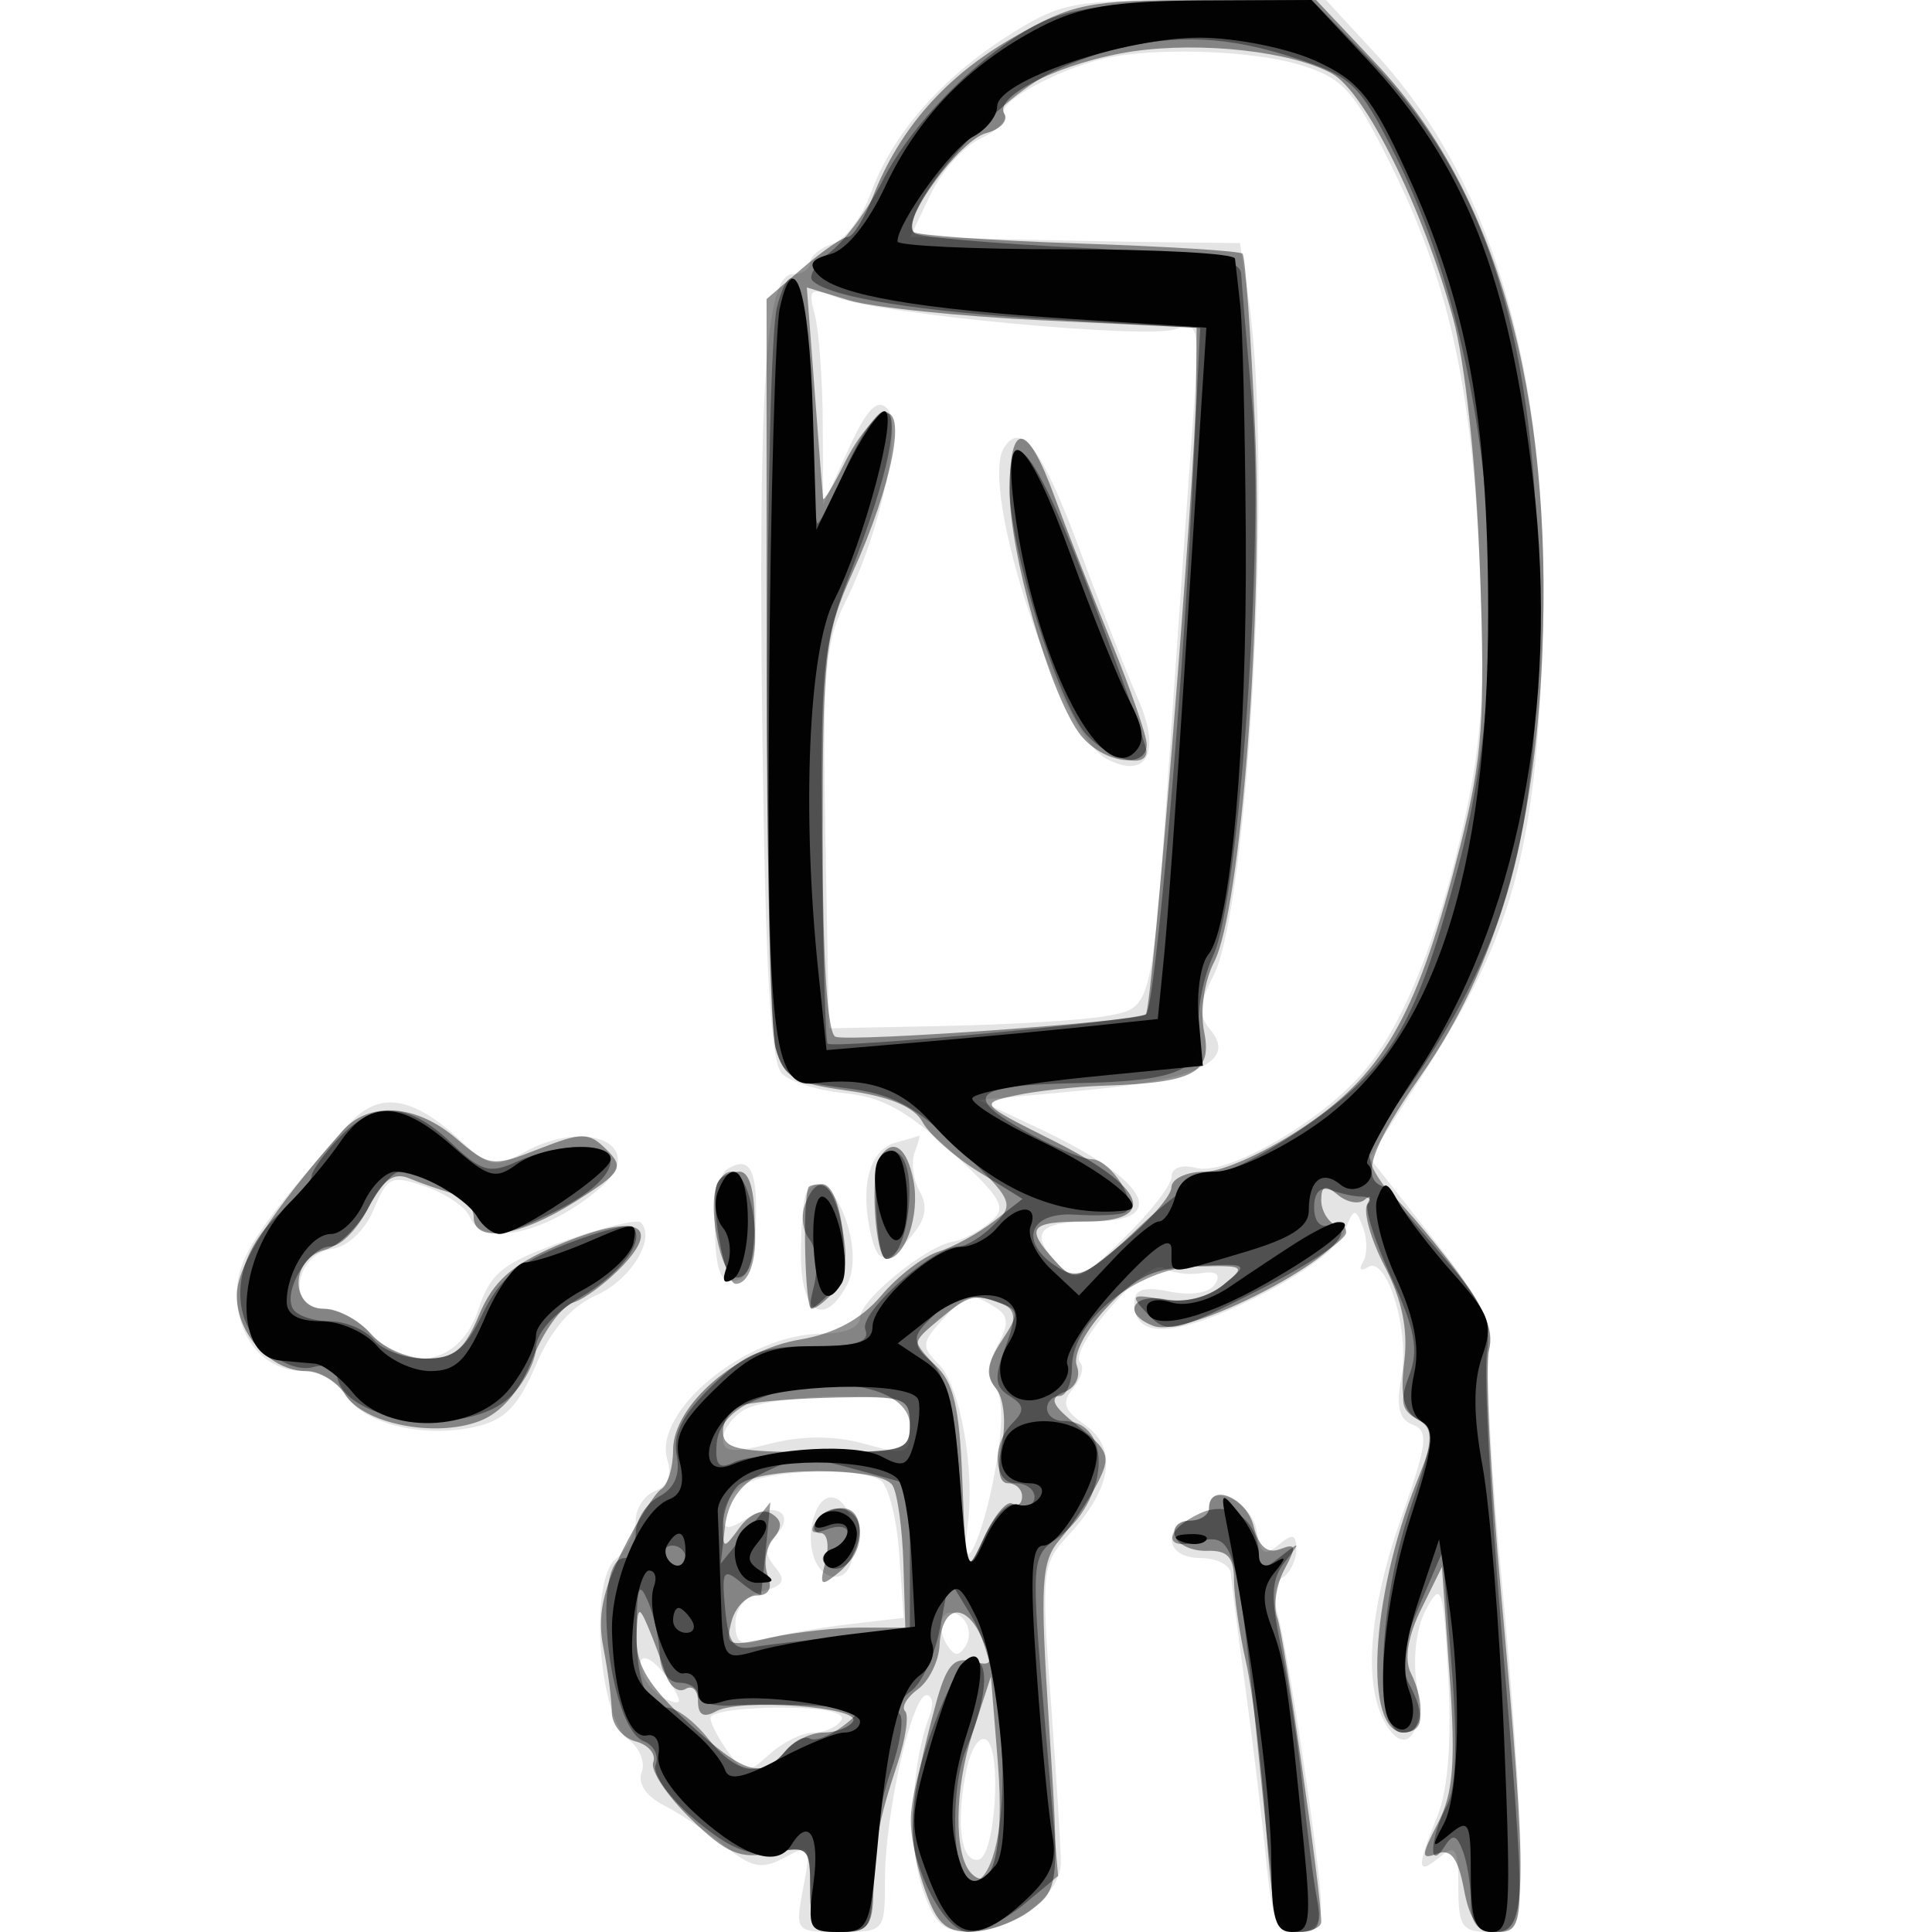
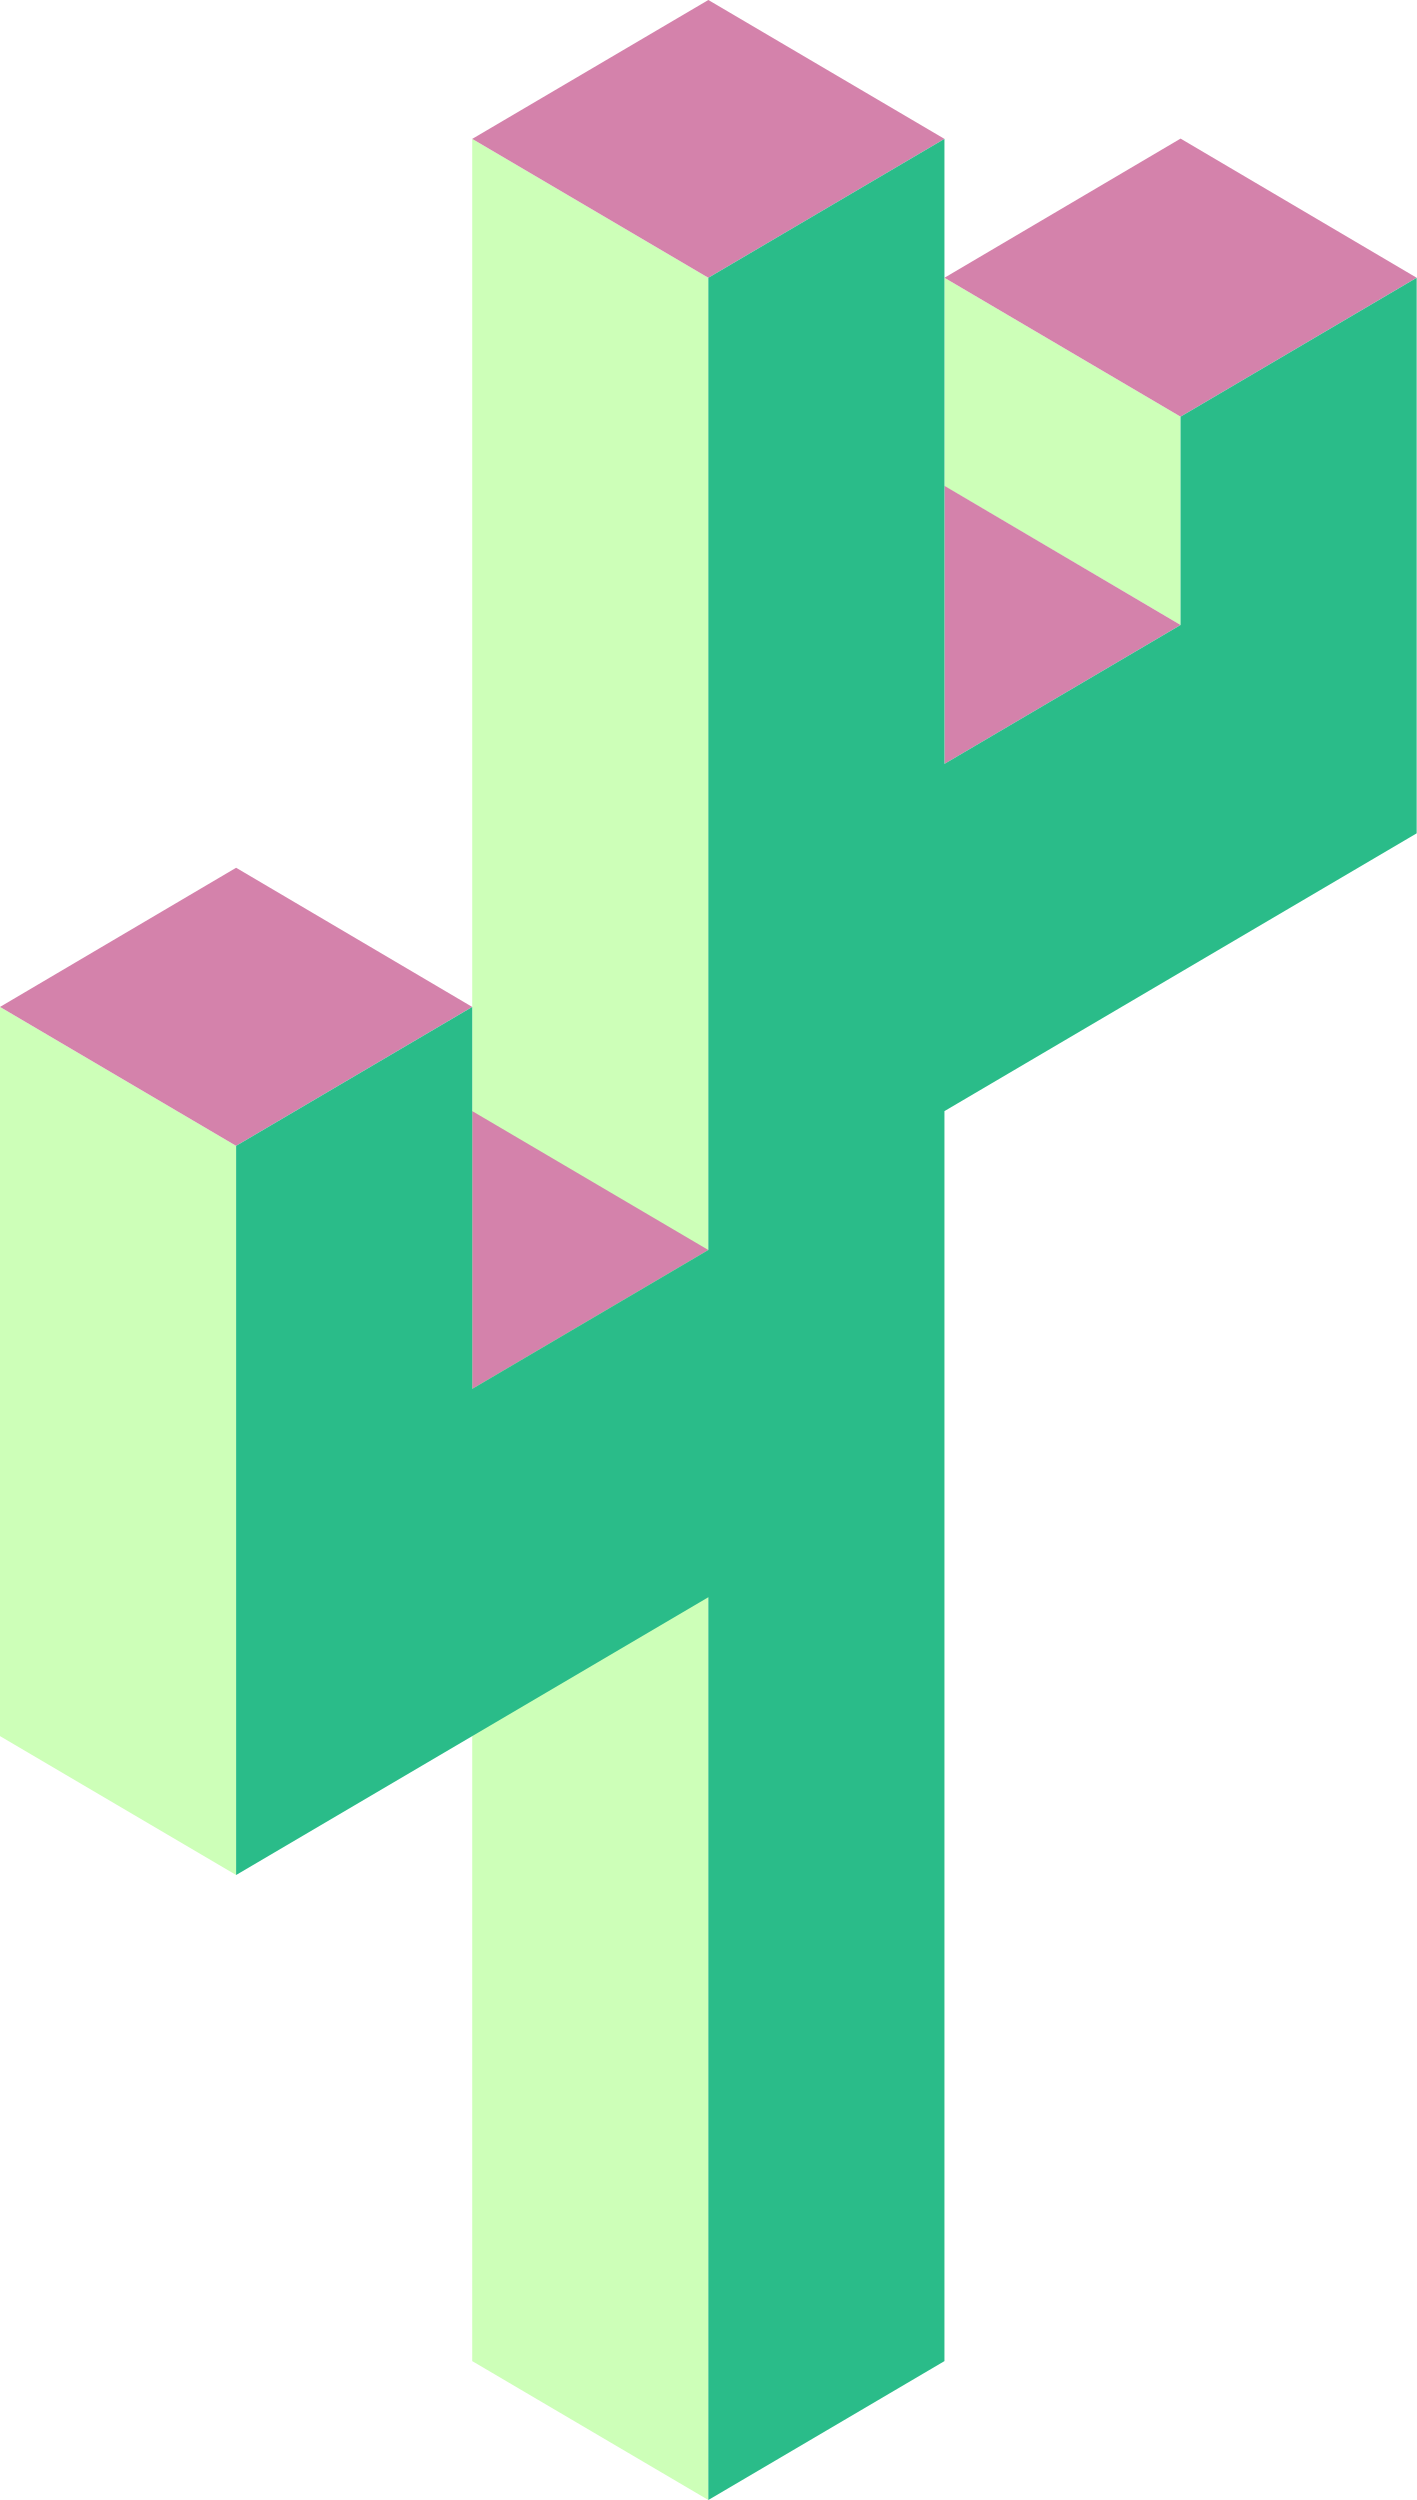
- <svg xmlns="http://www.w3.org/2000/svg" width="155" height="155" viewBox="0 0 155 155" version="1.1">
-   <path fill-opacity="0.106" d="M 80.926 2.832 C 75.528 6.256, 71.567 10.790, 69.865 15.496 C 69.170 17.418, 67.791 19.249, 66.801 19.563 C 65.810 19.878, 65 20.554, 65 21.067 C 65 21.580, 64.361 22, 63.580 22 C 61.399 22, 60.804 31.328, 61.173 59.702 C 61.409 77.887, 61.841 85.244, 62.726 86.128 C 63.400 86.801, 65.693 87.514, 67.821 87.712 C 70.723 87.983, 72.858 89.159, 76.350 92.411 C 80.503 96.278, 80.834 96.893, 79.403 98.080 C 78.520 98.813, 77.213 99.498, 76.498 99.603 C 74.368 99.916, 69 104.272, 69 105.688 C 69 106.484, 67.800 107, 65.950 107 C 59.928 107, 52.308 113.245, 53.551 117.162 C 53.921 118.326, 53.557 119.233, 52.569 119.612 C 51.706 119.943, 51 121.011, 51 121.985 C 51 122.958, 50.272 124.360, 49.381 125.099 C 47.241 126.875, 48.042 137.827, 50.441 139.581 C 51.318 140.222, 51.785 141.398, 51.479 142.195 C 51.144 143.068, 51.833 144.107, 53.211 144.808 C 54.470 145.448, 56.681 146.924, 58.125 148.088 C 60.315 149.853, 61.112 150.010, 62.933 149.036 C 65.030 147.914, 65.089 148.007, 64.446 151.434 C 63.780 154.987, 63.790 155, 67.389 155 C 70.967 155, 71 154.961, 71 150.779 C 71 145.533, 73.151 136, 74.334 136 C 74.818 136, 74.920 136.767, 74.560 137.705 C 73.114 141.474, 72.829 147.951, 73.959 151.375 C 74.940 154.350, 75.635 154.996, 77.828 154.978 C 81.216 154.950, 85.088 152.016, 85.108 149.461 C 85.117 148.382, 84.759 142.562, 84.312 136.527 C 83.528 125.937, 83.579 125.468, 85.774 123.104 C 89.210 119.405, 89.691 116.172, 87.078 114.342 C 85.338 113.124, 85.142 112.534, 86.095 111.386 C 86.749 110.597, 87.008 109.675, 86.669 109.336 C 85.621 108.288, 92.069 100.924, 93.338 101.720 C 93.977 102.122, 95.337 102.312, 96.359 102.144 C 97.580 101.943, 97.968 102.243, 97.488 103.019 C 97.051 103.727, 95.601 103.970, 93.879 103.626 C 91.726 103.195, 91 103.430, 91 104.556 C 91 107.442, 94.255 107.304, 100.658 104.146 C 104.464 102.269, 107.394 100.109, 107.867 98.832 C 108.579 96.906, 108.734 96.864, 109.335 98.430 C 109.704 99.393, 109.710 100.659, 109.349 101.245 C 108.983 101.837, 109.160 102.019, 109.748 101.656 C 111.288 100.704, 113.127 106.806, 112.426 110.542 C 111.992 112.856, 112.241 113.878, 113.339 114.300 C 114.638 114.798, 114.513 115.831, 112.446 121.690 C 109.866 128.998, 109.361 134.938, 111.050 138.094 C 112.658 141.098, 114.291 139.240, 113.659 135.124 C 113.328 132.965, 113.641 130.518, 114.433 129.070 C 115.651 126.844, 115.799 127.308, 116.192 134.570 C 116.472 139.743, 116.166 143.619, 115.311 145.718 C 113.620 149.867, 113.659 150.528, 115.500 149 C 116.786 147.932, 117 148.271, 117 151.378 C 117 154.575, 117.293 155, 119.500 155 C 121.900 155, 122 154.751, 121.997 148.750 C 121.995 145.313, 121.300 135.300, 120.454 126.500 C 119.607 117.700, 119.175 109.456, 119.494 108.180 C 119.936 106.410, 118.867 104.326, 114.978 99.378 L 109.884 92.895 114.470 85.727 C 121.289 75.069, 123.200 68.109, 123.753 51.922 C 124.482 30.612, 120.010 14.758, 110.305 4.250 L 106.380 0 95.886 -0 C 86.082 -0, 85.098 0.186, 80.926 2.832 M 88.500 4.715 C 84.702 5.631, 80.019 8.222, 80.565 9.106 C 80.866 9.593, 80.025 10.487, 78.695 11.093 C 77.366 11.699, 75.547 13.726, 74.655 15.597 L 73.032 19 80.766 19.192 C 85.020 19.298, 90.971 19.410, 93.990 19.442 L 99.480 19.500 100.166 24 C 102.116 36.796, 100.248 72.687, 97.339 78.312 C 96.145 80.619, 96.110 81.428, 97.149 82.680 C 99.209 85.162, 95.993 86.650, 86.733 87.501 L 78.500 88.257 83.276 90.497 C 92.069 94.621, 94.020 98, 87.608 98 C 83.394 98, 82.584 98.883, 84.678 101.196 C 86.302 102.991, 86.490 102.927, 90.180 99.324 C 92.281 97.273, 94 95.053, 94 94.391 C 94 93.685, 94.816 93.401, 95.975 93.704 C 98.341 94.322, 105.452 90.329, 109.087 86.339 C 112.434 82.666, 115.358 75.484, 117.534 65.585 C 118.903 59.356, 119.152 54.990, 118.700 45.085 C 118.047 30.736, 116.152 22.342, 111.444 12.932 C 108.553 7.153, 107.684 6.222, 104.213 5.182 C 100.315 4.014, 92.381 3.778, 88.500 4.715 M 65.364 25.228 C 65.699 26.478, 65.989 30.425, 66.008 34 L 66.044 40.500 68.050 36.078 C 69.499 32.884, 70.359 31.959, 71.147 32.747 C 72.487 34.087, 70.661 42.644, 67.838 48.261 C 66.188 51.544, 65.983 53.960, 66.224 67.261 L 66.500 82.500 76 82.305 C 81.225 82.198, 86.945 81.843, 88.712 81.517 C 92.530 80.812, 92.406 81.353, 93.967 58.500 C 94.568 49.700, 95.337 38.736, 95.677 34.136 C 96.275 26.027, 96.231 25.792, 94.242 26.423 C 91.797 27.199, 70.718 25.223, 67.210 23.890 C 64.978 23.041, 64.811 23.162, 65.364 25.228 M 80.544 35.928 C 78.520 39.204, 84.986 58.852, 88.752 60.867 C 91.999 62.605, 93.198 60.372, 91.312 56.099 C 90.439 54.120, 88.323 48.711, 86.612 44.080 C 83.626 36.001, 81.918 33.706, 80.544 35.928 M 27.993 90.190 C 20.619 98.475, 19 100.925, 19 103.800 C 19 107.386, 21.247 110, 24.331 110 C 25.534 110, 27.056 110.860, 27.712 111.910 C 29.158 114.225, 33.896 115.401, 38.077 114.483 C 40.483 113.955, 41.554 112.874, 42.989 109.527 C 44.214 106.667, 45.829 104.801, 47.852 103.905 C 50.620 102.680, 52.660 99.327, 51.404 98.070 C 51.119 97.786, 48.325 98.471, 45.193 99.593 C 40.306 101.344, 39.341 102.119, 38.375 105.066 C 36.974 109.347, 32.873 110.314, 29.857 107.076 C 28.793 105.934, 27.008 105, 25.891 105 C 23.001 105, 23.695 100.615, 26.652 100.193 C 27.911 100.014, 29.296 98.699, 29.989 97.026 C 31.086 94.378, 31.398 94.243, 34.167 95.208 C 35.813 95.782, 37.396 96.870, 37.687 97.626 C 38.653 100.143, 43.959 98.957, 48.183 95.278 C 52.066 91.895, 47.083 89.629, 42 92.466 C 39.730 93.733, 39.270 93.648, 37 91.543 C 33.075 87.904, 30.388 87.500, 27.993 90.190 M 71.853 91.670 C 69.885 92.192, 69.054 94.834, 69.736 98.400 C 70.326 101.486, 71.012 101.635, 73.147 99.142 C 74.274 97.825, 74.460 96.787, 73.785 95.581 C 73.261 94.645, 73.081 93.231, 73.385 92.439 C 73.689 91.648, 73.839 91.052, 73.719 91.116 C 73.598 91.180, 72.759 91.429, 71.853 91.670 M 58.318 93.816 C 57.721 94.192, 57.285 96.425, 57.350 98.778 C 57.439 102.024, 57.834 102.986, 58.984 102.766 C 60.026 102.566, 60.545 101.147, 60.645 98.231 C 60.795 93.827, 60.173 92.648, 58.318 93.816 M 64.678 95.750 C 64.436 96.162, 64.246 98.412, 64.256 100.750 C 64.274 105.344, 66.118 106.517, 67.947 103.099 C 69.609 99.993, 66.409 92.799, 64.678 95.750 M 75.540 105.956 C 73.938 107.726, 73.917 108.060, 75.325 109.468 C 77.028 111.171, 78.233 117.870, 77.637 122.320 C 76.969 127.314, 78.812 123.689, 79.834 118 C 80.480 114.405, 80.483 112.089, 79.842 111.314 C 79.194 110.530, 79.259 109.385, 80.034 107.937 C 80.962 106.203, 80.924 105.567, 79.853 104.888 C 77.925 103.666, 77.522 103.766, 75.540 105.956 M 59.750 113.080 C 58.788 113.641, 58 114.704, 58 115.443 C 58 116.506, 58.809 116.582, 61.859 115.808 C 64.404 115.162, 66.958 115.170, 69.359 115.834 C 72.821 116.789, 73 116.720, 73 114.419 C 73 112.137, 72.674 112.002, 67.250 112.030 C 64.088 112.047, 60.712 112.519, 59.750 113.080 M 59.750 119.080 C 58.788 119.641, 58 120.756, 58 121.558 C 58 122.755, 58.351 122.798, 59.955 121.796 C 62.206 120.390, 63.937 121.463, 62.207 123.193 C 61.338 124.062, 61.333 124.696, 62.188 125.727 C 63.087 126.809, 62.869 127.222, 61.164 127.667 C 59.855 128.010, 59 129.024, 59 130.233 C 59 131.845, 59.436 132.099, 61.250 131.543 C 62.487 131.163, 65.525 130.614, 68 130.324 L 72.500 129.796 72.141 124.648 C 71.943 121.817, 71.268 119.169, 70.641 118.765 C 68.970 117.689, 61.781 117.897, 59.750 119.080 M 65.416 121.358 C 64.507 123.726, 65.369 126.500, 67.014 126.500 C 67.989 126.500, 68.500 125.497, 68.500 123.583 C 68.500 120.422, 66.366 118.883, 65.416 121.358 M 97 120.927 C 97 121.517, 96.325 122, 95.500 122 C 94.675 122, 94 122.675, 94 123.500 C 94 124.405, 94.926 125, 96.333 125 C 97.617 125, 98.704 125.563, 98.750 126.250 C 98.795 126.938, 99.325 131.100, 99.926 135.500 C 100.528 139.900, 101.273 146.088, 101.582 149.250 C 102.053 154.067, 102.457 155, 104.072 155 C 105.411 155, 105.994 154.312, 105.981 152.750 C 105.955 149.820, 103.298 132.126, 102.468 129.363 C 102.115 128.187, 102.315 126.923, 102.913 126.554 C 103.511 126.184, 104 125.178, 104 124.319 C 104 123.080, 103.704 123, 102.577 123.936 C 101.424 124.893, 101.092 124.681, 100.827 122.819 C 100.506 120.560, 97 118.827, 97 120.927 M 75.679 129.711 C 75.378 130.197, 75.496 131.185, 75.941 131.905 C 76.556 132.899, 76.927 132.927, 77.488 132.020 C 77.894 131.363, 77.776 130.376, 77.226 129.826 C 76.666 129.266, 75.985 129.216, 75.679 129.711 M 51.609 134.423 C 51.909 135.205, 52.788 136.089, 53.563 136.386 C 54.723 136.831, 54.755 136.581, 53.745 134.963 C 52.331 132.699, 50.799 132.312, 51.609 134.423 M 57 137.809 C 57 138.254, 57.634 139.485, 58.410 140.546 C 59.751 142.380, 59.912 142.389, 61.738 140.737 C 62.794 139.782, 64.383 139, 65.270 139 C 66.156 139, 67.160 138.550, 67.500 138 C 67.884 137.379, 66.010 137, 62.559 137 C 59.502 137, 57 137.364, 57 137.809 M 77.458 142.372 C 76.685 146.491, 77.132 149.417, 78.499 149.197 C 79.849 148.980, 80.405 140.368, 79.121 139.575 C 78.539 139.215, 77.825 140.415, 77.458 142.372" stroke="none" fill="black" fill-rule="evenodd" />
-   <path fill-opacity="0.421" d="M 81.313 2.994 C 75.881 6.109, 72.195 10.280, 70.039 15.750 C 69.334 17.538, 68.432 19, 68.034 19 C 67.636 19, 66.004 20.123, 64.406 21.496 L 61.500 23.992 61.500 52.746 C 61.500 68.561, 61.835 82.695, 62.245 84.156 C 62.886 86.438, 63.697 86.908, 68.012 87.502 C 71.336 87.959, 73.361 88.805, 74.004 90.007 C 74.538 91.005, 76.563 92.803, 78.505 94.003 L 82.035 96.185 79.767 97.955 C 78.520 98.928, 76.507 100.036, 75.294 100.416 C 74.081 100.796, 72.016 102.381, 70.705 103.938 C 69.115 105.828, 66.944 107.003, 64.176 107.470 C 59.084 108.330, 54 112.763, 54 116.342 C 54 117.739, 53.576 119.144, 53.059 119.464 C 52.541 119.784, 51.134 122.016, 49.931 124.424 C 48.338 127.614, 47.923 129.711, 48.402 132.151 C 48.764 133.993, 49.071 136.336, 49.084 137.358 C 49.097 138.380, 49.953 139.436, 50.985 139.706 C 52.017 139.976, 52.657 140.729, 52.408 141.380 C 52.158 142.031, 53.512 144.073, 55.416 145.919 C 58.306 148.720, 59.384 149.173, 61.939 148.662 C 64.884 148.073, 65 148.182, 65 151.525 C 65 154.565, 65.313 155, 67.500 155 C 69.638 155, 70.011 154.530, 70.077 151.750 C 70.171 147.746, 70.477 146.114, 72.002 141.493 C 72.661 139.498, 72.936 137.603, 72.615 137.282 C 72.294 136.961, 72.757 136.167, 73.644 135.518 C 74.531 134.870, 75.312 133.288, 75.378 132.002 C 75.545 128.793, 77.422 128.437, 78.755 131.361 C 79.723 133.486, 79.632 133.716, 77.993 133.288 C 76.520 132.903, 75.911 133.617, 75.079 136.705 C 72.932 144.681, 72.746 147.201, 74.022 151.066 C 75.092 154.309, 75.775 154.996, 77.910 154.978 C 79.335 154.966, 81.514 154.175, 82.753 153.221 C 84.968 151.516, 84.992 151.266, 84.170 138.493 C 83.425 126.926, 83.521 125.280, 85.042 123.500 C 85.981 122.400, 87.317 120.404, 88.010 119.064 C 89.146 116.867, 89.002 116.413, 86.546 114.455 C 84.323 112.683, 84.111 112.171, 85.394 111.679 C 86.287 111.337, 86.718 110.429, 86.393 109.581 C 86.059 108.712, 87.064 106.753, 88.791 104.905 C 91.155 102.376, 92.617 101.702, 95.934 101.612 C 99.931 101.505, 100.021 101.568, 98.101 103.121 C 96.917 104.079, 95.056 104.542, 93.549 104.254 C 90.811 103.731, 90 105.402, 92.523 106.370 C 95.515 107.518, 110.140 99.557, 107.250 98.354 C 106.563 98.068, 106 97.141, 106 96.294 C 106 95.120, 106.318 95.019, 107.342 95.869 C 108.080 96.481, 109.052 96.649, 109.502 96.241 C 109.952 95.834, 110.038 95.996, 109.693 96.602 C 109.347 97.208, 109.979 99.458, 111.095 101.602 C 112.483 104.265, 112.978 106.689, 112.658 109.253 C 112.318 111.976, 112.619 113.247, 113.752 113.881 C 115.164 114.671, 115.154 115.157, 113.657 118.900 C 109.928 128.218, 109.378 139, 112.631 139 C 114.167 139, 114.422 136.727, 113.171 134.184 C 112.648 133.120, 112.958 131.252, 114.013 129.109 L 115.683 125.719 116.302 134.486 C 116.789 141.393, 116.589 143.894, 115.359 146.272 C 113.993 148.914, 113.986 149.219, 115.301 148.715 C 116.398 148.294, 116.977 149.064, 117.447 151.569 C 117.919 154.087, 118.611 155, 120.045 155 C 122.533 155, 122.583 151.500, 120.432 127.886 C 119.570 118.421, 119.129 109.622, 119.452 108.334 C 119.894 106.574, 119.015 104.689, 115.911 100.746 C 113.640 97.861, 111.381 95.350, 110.891 95.167 C 109.150 94.515, 110.052 91.946, 114.019 86.261 C 120.087 77.563, 123.126 67, 123.732 52.500 C 124.610 31.473, 120.077 15.353, 110.403 5.103 L 105.587 0 96.043 0.009 C 87.295 0.018, 86.068 0.267, 81.313 2.994 M 90.903 4.120 C 85.400 4.923, 79.685 7.682, 80.568 9.110 C 80.916 9.673, 80.261 10.380, 79.112 10.681 C 77.042 11.222, 72.310 17.643, 73.272 18.605 C 73.547 18.880, 79.514 19.297, 86.533 19.533 C 93.551 19.768, 99.470 20.136, 99.685 20.352 C 99.900 20.567, 100.349 26.766, 100.681 34.127 C 101.365 49.262, 99.559 73.013, 97.406 77.179 C 96.612 78.717, 96.271 81.107, 96.607 82.787 C 97.269 86.093, 95.822 86.863, 88.500 87.105 C 86.300 87.177, 83.151 87.525, 81.501 87.878 C 78.537 88.512, 78.571 88.553, 84.493 91.510 C 91.939 95.227, 93.042 98, 87.073 98 C 82.588 98, 82.215 98.475, 84.617 101.129 C 86.158 102.832, 86.417 102.765, 90.099 99.708 C 92.225 97.944, 93.972 95.938, 93.982 95.250 C 93.992 94.563, 95.205 94, 96.677 94 C 98.149 94, 101.819 92.313, 104.833 90.250 C 111.173 85.911, 113.791 81.163, 117.137 67.929 C 118.948 60.768, 119.169 57.661, 118.727 45.556 C 118.422 37.198, 117.547 29.068, 116.568 25.500 C 114.152 16.689, 109.521 7.353, 106.842 5.892 C 103.597 4.122, 96.383 3.320, 90.903 4.120 M 65.351 31.281 C 65.693 35.801, 66 39.725, 66.034 40 C 66.068 40.275, 66.862 38.958, 67.798 37.073 C 68.734 35.188, 70.123 33.442, 70.885 33.194 C 72.820 32.564, 71.599 38.874, 68.431 45.871 C 66.186 50.832, 66 52.447, 66 67.038 C 66 77.057, 66.379 82.960, 67.037 83.179 C 68.311 83.604, 91.335 81.949, 91.922 81.390 C 92.457 80.882, 95.899 38.230, 95.957 31.395 L 96 26.291 83.750 25.707 C 77.013 25.386, 69.977 24.659, 68.115 24.092 L 64.730 23.062 65.351 31.281 M 81 39.395 C 81 44.367, 84.140 55.364, 86.527 58.750 C 88.225 61.158, 92 61.835, 92 59.731 C 92 59.033, 90.718 55.321, 89.150 51.481 C 87.583 47.641, 85.521 42.362, 84.567 39.750 C 82.401 33.812, 81 33.672, 81 39.395 M 27.455 90.750 C 21.746 97.218, 19 101.502, 19 103.940 C 19 107.057, 21.714 110, 24.588 110 C 25.650 110, 27.046 110.844, 27.690 111.876 C 29.161 114.231, 34.896 115.370, 38.460 114.015 C 40.240 113.339, 41.700 111.627, 42.726 109.015 C 43.584 106.831, 45.051 104.801, 45.985 104.505 C 46.919 104.208, 48.722 102.860, 49.992 101.509 C 53.239 98.052, 50.744 97.323, 44.631 99.944 C 41.047 101.480, 39.558 102.813, 38.443 105.483 C 37.264 108.303, 36.425 109, 34.209 109 C 32.682 109, 30.678 108.105, 29.732 107 C 28.790 105.900, 27.115 105, 26.010 105 C 23.249 105, 23.274 101.003, 26.040 100.279 C 27.162 99.986, 28.767 98.417, 29.608 96.792 C 30.721 94.639, 31.592 94.026, 32.818 94.532 C 33.743 94.914, 35.288 95.453, 36.250 95.730 C 37.212 96.007, 38 96.856, 38 97.617 C 38 99.786, 41.653 99.244, 46.144 96.409 C 49.882 94.049, 50.107 93.678, 48.669 92.240 C 47.245 90.816, 46.710 90.811, 43.221 92.181 C 39.511 93.638, 39.242 93.605, 36.621 91.350 C 33.384 88.566, 29.602 88.318, 27.455 90.750 M 70.584 92.864 C 69.765 94.190, 70.219 101, 71.127 101 C 72.610 101, 73.819 97.503, 73.291 94.739 C 72.770 92.018, 71.606 91.211, 70.584 92.864 M 57.655 94.750 C 56.633 96.407, 57.786 102.500, 59.122 102.500 C 60.071 102.500, 60.511 101.177, 60.535 98.250 C 60.558 95.541, 60.126 94, 59.344 94 C 58.670 94, 57.910 94.338, 57.655 94.750 M 64.870 95.250 C 64.370 96.209, 64.577 105, 65.100 105 C 65.460 105, 66.311 104.330, 66.991 103.511 C 68.374 101.844, 67.541 95, 65.955 95 C 65.430 95, 64.941 95.112, 64.870 95.250 M 75.288 105.913 C 73.112 107.729, 73.107 107.787, 74.998 109.498 C 76.513 110.869, 76.982 112.855, 77.210 118.869 C 77.497 126.430, 77.513 126.471, 78.962 123.322 C 79.766 121.574, 80.779 120.363, 81.212 120.631 C 81.645 120.899, 82 120.641, 82 120.059 C 82 119.477, 81.494 119, 80.875 119 C 80.147 119, 79.972 117.891, 80.379 115.857 C 80.739 114.054, 80.529 112.137, 79.885 111.362 C 79.042 110.345, 79.155 109.412, 80.344 107.598 C 81.764 105.430, 81.768 105.125, 80.381 104.593 C 78.173 103.745, 77.755 103.854, 75.288 105.913 M 59.750 112.689 C 58.788 112.941, 58 113.901, 57.999 114.823 C 57.998 116.243, 59.147 116.500, 65.497 116.500 C 72.606 116.500, 72.995 116.383, 72.998 114.250 C 73 112.164, 72.581 112.008, 67.250 112.116 C 64.088 112.180, 60.712 112.438, 59.750 112.689 M 59.200 119.200 C 58.540 119.860, 58 121.296, 58 122.391 C 58 124.307, 58.051 124.312, 59.348 122.538 C 60.125 121.476, 61.206 121.009, 61.897 121.436 C 62.756 121.967, 62.794 122.543, 62.031 123.462 C 61.445 124.169, 61.246 125.479, 61.590 126.373 C 61.994 127.427, 61.689 128, 60.724 128 C 59.904 128, 58.986 128.944, 58.684 130.099 C 58.175 132.048, 58.398 132.139, 61.818 131.384 C 63.843 130.937, 67.105 130.574, 69.066 130.578 L 72.631 130.585 72.478 125.460 C 72.394 122.642, 72.001 119.810, 71.604 119.168 C 70.653 117.630, 60.745 117.655, 59.200 119.200 M 97 121 C 97 121.550, 96.287 122, 95.417 122 C 94.546 122, 94.029 122.563, 94.268 123.250 C 94.507 123.938, 95.669 124.464, 96.851 124.421 C 98.472 124.361, 99 124.928, 99 126.728 C 99 128.040, 99.430 131.001, 99.956 133.307 C 100.481 135.613, 101.197 141.438, 101.545 146.250 C 102.105 153.975, 102.403 155, 104.090 155 C 105.140 155, 106 154.634, 106 154.186 C 106 151.854, 103.017 131.209, 102.477 129.800 C 102.130 128.896, 102.383 127.153, 103.039 125.927 C 104.049 124.041, 103.997 123.787, 102.708 124.282 C 101.671 124.680, 100.988 124.089, 100.573 122.433 C 99.990 120.111, 97 118.911, 97 121 M 65.500 122 C 65.160 122.550, 65.316 123, 65.847 123 C 66.378 123, 66.552 124.013, 66.233 125.250 C 65.716 127.254, 65.836 127.350, 67.327 126.128 C 69.377 124.446, 69.534 121, 67.559 121 C 66.766 121, 65.840 121.450, 65.500 122 M 51.068 131.404 C 51.017 133.576, 52.050 135.276, 55.166 138.154 C 59.717 142.355, 61.113 142.773, 63 140.500 C 63.685 139.675, 65.063 139, 66.063 139 C 67.064 139, 68.133 138.593, 68.440 138.096 C 69.153 136.944, 59.331 136.234, 57.428 137.300 C 56.451 137.847, 56 137.591, 56 136.491 C 56 135.606, 55.547 135.162, 54.993 135.504 C 54.439 135.847, 53.726 135.311, 53.409 134.313 C 53.092 133.316, 52.451 131.600, 51.984 130.500 C 51.249 128.767, 51.126 128.887, 51.068 131.404 M 78.037 139 C 76.565 143.528, 76.512 148.822, 77.924 150.292 C 79.634 152.073, 80.594 148.125, 80.062 141.500 L 79.500 134.500 78.037 139" stroke="none" fill="black" fill-rule="evenodd" />
-   <path fill-opacity="0.394" d="M 84 1.590 C 79.389 3.582, 73.327 9.516, 70.812 14.500 C 69.702 16.700, 67.834 19.257, 66.662 20.182 C 65.489 21.106, 64.825 22.158, 65.186 22.519 C 66.525 23.858, 73.823 25.022, 84.894 25.662 L 96.288 26.321 95.596 40.411 C 94.811 56.394, 92.654 80.689, 91.961 81.354 C 91.403 81.890, 66.838 84.172, 66.396 83.729 C 66.224 83.557, 66.024 76.374, 65.950 67.765 C 65.827 53.322, 66.008 51.627, 68.284 45.807 C 71.279 38.150, 72.338 33, 70.919 33 C 70.352 33, 68.992 35.025, 67.897 37.500 C 66.802 39.975, 65.762 42, 65.585 42 C 65.408 42, 65.180 37.837, 65.078 32.750 C 64.885 23.123, 63.685 19.552, 62.341 24.605 C 61.355 28.312, 61.260 80.648, 62.234 84.109 C 62.859 86.332, 63.672 86.801, 67.734 87.285 C 71.596 87.745, 73.354 88.672, 77.003 92.176 C 81.294 96.296, 81.424 96.582, 79.753 98.250 C 78.789 99.213, 77.520 100, 76.933 100 C 74.894 100, 68.904 105.307, 69.421 106.655 C 69.809 107.666, 68.751 108, 65.158 108 C 61.132 108, 59.865 108.503, 57.111 111.196 C 54.759 113.496, 53.967 115.048, 54.289 116.731 C 54.591 118.310, 54.128 119.396, 52.868 120.071 C 51.841 120.620, 51 121.955, 51 123.035 C 51 124.116, 50.602 125, 50.117 125 C 47.372 125, 48.795 138.600, 51.655 139.698 C 52.458 140.006, 52.884 140.859, 52.603 141.593 C 52.318 142.335, 53.736 144.301, 55.795 146.018 C 58.604 148.360, 60.165 148.979, 62.250 148.578 C 64.824 148.084, 65 148.273, 65 151.525 C 65 154.565, 65.313 155, 67.500 155 C 69.786 155, 70 154.625, 70 150.626 C 70 148.220, 70.641 144.436, 71.424 142.216 C 72.207 139.997, 72.545 137.878, 72.175 137.509 C 71.806 137.139, 72.220 136.311, 73.095 135.668 C 73.971 135.026, 75.016 132.747, 75.416 130.605 L 76.145 126.710 77.913 129.617 C 81.255 135.113, 81.268 151, 77.931 151 C 76.414 151, 76.145 143.588, 77.542 140.246 C 79.338 135.948, 79.435 132.692, 77.750 133.239 C 76.371 133.687, 73.207 142.185, 73.080 145.782 C 72.949 149.516, 75.698 155.001, 77.699 154.995 C 78.690 154.992, 80.712 153.980, 82.194 152.745 L 84.889 150.500 83.790 137.703 C 82.724 125.294, 82.753 124.862, 84.742 123.468 C 88.983 120.498, 89.366 114, 85.300 114 C 84.585 114, 84 113.550, 84 113 C 84 112.450, 84.450 112, 85 112 C 85.550 112, 86 110.959, 86 109.687 C 86 105.951, 91.144 101.799, 96.067 101.560 C 100.171 101.361, 100.225 101.399, 98.188 103.048 C 96.874 104.113, 95.059 104.559, 93.299 104.250 C 90.693 103.793, 90.611 103.876, 92.116 105.460 C 93.631 107.054, 94.175 106.937, 100.866 103.568 C 104.790 101.592, 108 99.482, 108 98.880 C 108 98.279, 107.421 98.008, 106.714 98.279 C 105.943 98.575, 105.429 98.008, 105.429 96.862 C 105.429 95.656, 105.933 95.144, 106.796 95.475 C 107.548 95.764, 108.652 96, 109.248 96 C 109.845 96, 110.074 96.259, 109.757 96.576 C 109.440 96.893, 110.274 99.541, 111.610 102.459 C 113.535 106.663, 113.835 108.304, 113.056 110.353 C 112.279 112.395, 112.409 113.130, 113.673 113.837 C 115.120 114.647, 115.068 115.341, 113.137 121.061 C 110.560 128.693, 110.194 139, 112.500 139 C 114.240 139, 114.413 137.640, 113.007 135.014 C 112.286 133.667, 112.522 131.973, 113.868 128.829 L 115.722 124.500 116.458 133.634 C 116.948 139.715, 116.827 143.454, 116.097 144.819 C 114.747 147.342, 114.555 150.251, 115.876 148.166 C 116.551 147.102, 116.851 147.169, 117.361 148.498 C 117.712 149.414, 118 151.252, 118 152.582 C 118 154.333, 118.551 155, 120 155 C 122.477 155, 122.479 154.902, 120.422 130.355 C 119.554 119.995, 119.047 110.165, 119.295 108.510 C 119.647 106.160, 119.004 104.623, 116.361 101.500 C 108.240 91.905, 108.682 93.431, 112.466 88.049 C 121.102 75.762, 123.414 67.403, 123.405 48.500 C 123.395 27.479, 119.431 14.637, 109.925 4.826 L 105.249 0 96.375 0.039 C 90.746 0.064, 86.220 0.631, 84 1.590 M 89.500 3.929 C 87.850 4.327, 85.402 5.243, 84.059 5.964 C 79.108 8.623, 71.900 17.233, 73.383 18.716 C 73.683 19.016, 79.682 19.540, 86.714 19.881 C 97.085 20.383, 99.515 20.783, 99.579 22 C 99.623 22.825, 100.016 27.469, 100.453 32.321 C 101.445 43.322, 99.421 72.180, 97.346 76.629 C 96.543 78.351, 96.025 81.021, 96.193 82.563 C 96.554 85.862, 94.553 86.742, 86.332 86.900 C 78.118 87.059, 77.180 87.874, 82.036 90.632 C 84.328 91.935, 86.817 93, 87.567 93 C 89.107 93, 91.412 96.666, 90.253 97.272 C 89.839 97.488, 88.037 97.568, 86.250 97.450 C 82.499 97.201, 81.695 99.704, 84.886 101.697 C 86.512 102.712, 87.412 102.262, 91.404 98.437 C 93.951 95.997, 96.854 94, 97.855 94 C 98.856 94, 102.261 92.148, 105.423 89.884 C 111.743 85.358, 113.711 81.894, 117.003 69.500 C 121.826 51.340, 119.743 28.039, 111.895 12.374 C 109.059 6.712, 108.445 6.125, 103.798 4.624 C 98.518 2.919, 94.496 2.723, 89.500 3.929 M 80.997 39.167 C 80.992 43.943, 84.923 56.540, 87.171 58.953 C 89.029 60.947, 92.020 61.754, 91.980 60.250 C 91.969 59.837, 90.010 54.347, 87.628 48.049 C 83.130 36.162, 81.002 33.312, 80.997 39.167 M 27.174 91.314 C 25.978 92.587, 25 93.959, 25 94.362 C 25 94.766, 23.875 96.087, 22.499 97.298 C 18.880 100.485, 18.212 105.212, 20.988 107.988 C 22.310 109.310, 23.945 109.986, 25.092 109.686 C 26.142 109.412, 27 109.563, 27 110.022 C 27 114.082, 37.443 115.557, 41 112 C 42.100 110.900, 43 109.144, 43 108.099 C 43 106.984, 44.457 105.338, 46.524 104.118 C 49.864 102.148, 51.832 99.498, 50.755 98.422 C 50.485 98.151, 48.067 98.784, 45.382 99.827 C 41.620 101.290, 40.097 102.560, 38.742 105.362 C 37.326 108.292, 36.426 109, 34.115 109 C 32.536 109, 30.685 108.325, 30 107.500 C 29.315 106.675, 27.712 106, 26.437 106 C 25.161 106, 23.846 105.559, 23.513 105.021 C 22.645 103.617, 24.805 100, 26.510 100 C 27.301 100, 28.647 98.650, 29.500 97 C 30.353 95.350, 31.519 94, 32.091 94 C 33.730 94, 37.387 96.173, 38.663 97.905 C 39.709 99.324, 40.288 99.259, 44.413 97.254 C 49.419 94.822, 50.565 92, 46.547 92 C 45.198 92, 42.939 92.526, 41.528 93.169 C 39.267 94.199, 38.632 94.021, 36.176 91.669 C 32.753 88.389, 30.023 88.282, 27.174 91.314 M 70.661 92.739 C 69.933 93.918, 70.301 101, 71.091 101 C 72.880 101, 73.739 93.575, 72.069 92.543 C 71.557 92.226, 70.924 92.315, 70.661 92.739 M 57.597 94.844 C 56.870 96.019, 58.092 103, 59.024 103 C 60.334 103, 60.971 100.105, 60.348 96.989 C 59.761 94.056, 58.629 93.173, 57.597 94.844 M 64.590 96.627 C 64.246 97.521, 64.404 98.782, 64.941 99.429 C 65.477 100.075, 65.651 101.706, 65.327 103.052 C 64.772 105.357, 64.841 105.403, 66.496 103.837 C 67.841 102.565, 68.097 101.329, 67.582 98.587 C 66.866 94.771, 65.616 93.952, 64.590 96.627 M 74.735 105.694 C 73.143 107.286, 73.145 107.503, 74.770 109.294 C 75.970 110.616, 76.653 113.547, 77 118.851 C 77.496 126.446, 77.510 126.478, 78.947 123.357 C 79.797 121.511, 80.931 120.420, 81.697 120.714 C 82.414 120.989, 83 120.716, 83 120.107 C 83 119.498, 82.325 119, 81.500 119 C 79.685 119, 79.519 115.881, 81.242 114.158 C 82.230 113.170, 82.182 112.731, 81.005 112.003 C 79.805 111.262, 79.739 110.530, 80.653 108.109 C 81.571 105.676, 81.508 105.025, 80.307 104.564 C 77.882 103.634, 76.518 103.910, 74.735 105.694 M 60.580 112.336 C 58.698 113.139, 57.601 114.384, 57.494 115.835 C 57.365 117.580, 57.686 117.911, 58.914 117.303 C 59.786 116.871, 63.313 116.513, 66.751 116.509 C 72.455 116.501, 73.001 116.314, 73.001 114.375 C 73 111.122, 66.085 109.987, 60.580 112.336 M 61 118.288 C 59.358 119.115, 58.384 120.557, 58.162 122.492 L 57.825 125.438 59.815 122.980 L 61.805 120.523 61.466 124.011 C 61.280 125.930, 61.099 127.668, 61.064 127.872 C 61.029 128.077, 60.290 127.656, 59.423 126.936 C 58.031 125.781, 57.884 126.031, 58.173 129.063 C 58.441 131.875, 58.864 132.434, 60.500 132.138 C 61.600 131.940, 64.862 131.561, 67.750 131.296 L 73 130.815 73 124.954 L 73 119.094 69.250 118.053 C 64.526 116.741, 64.047 116.754, 61 118.288 M 96.250 121.422 C 93.463 122.725, 93.277 124.422, 95.999 123.711 C 99.106 122.898, 99.244 123.415, 101.219 143.250 C 102.258 153.680, 102.601 155, 104.274 155 C 105.789 155, 106.057 154.460, 105.642 152.250 C 105.357 150.738, 104.851 146.800, 104.518 143.500 C 104.184 140.200, 103.413 135.153, 102.804 132.285 C 101.908 128.063, 101.964 126.730, 103.099 125.285 C 104.375 123.660, 104.344 123.623, 102.750 124.872 C 101.259 126.042, 101 126.033, 101 124.814 C 101 121.947, 98.676 120.287, 96.250 121.422 M 65.395 122.170 C 64.909 122.957, 65.217 123.131, 66.336 122.701 C 67.251 122.350, 68 122.461, 68 122.948 C 68 123.435, 67.438 124.034, 66.750 124.280 C 66.063 124.525, 65.808 125.058, 66.183 125.463 C 67.264 126.628, 69 125.073, 69 122.941 C 69 120.820, 66.553 120.297, 65.395 122.170 M 53.500 125 C 53.840 125.550, 54.316 126, 54.559 126 C 54.802 126, 55 125.550, 55 125 C 55 124.450, 54.523 124, 53.941 124 C 53.359 124, 53.160 124.450, 53.500 125 M 51.070 130.168 C 50.983 134.709, 51.810 137, 53.534 137 C 54.261 137, 55.740 138.125, 56.821 139.500 C 59.053 142.337, 61.185 142.687, 62.991 140.511 C 63.671 139.692, 64.559 139.228, 64.966 139.479 C 65.373 139.730, 66.559 139.290, 67.603 138.500 C 69.361 137.169, 69.206 137.048, 65.500 136.849 C 63.300 136.731, 60.263 136.718, 58.750 136.821 C 57.237 136.924, 56 136.556, 56 136.004 C 56 135.452, 55.325 135, 54.500 135 C 53.632 135, 52.970 134.052, 52.930 132.750 C 52.891 131.512, 52.473 129.600, 52 128.500 C 51.306 126.885, 51.127 127.206, 51.070 130.168" stroke="none" fill="black" fill-rule="evenodd" />
-   <path fill-opacity="0.975" d="M 83.500 2.155 C 77.795 5.101, 73.637 9.370, 71.012 14.974 C 69.634 17.916, 67.905 20.053, 66.635 20.385 C 65.049 20.800, 64.817 21.217, 65.687 22.087 C 67.294 23.694, 73.700 24.794, 86.142 25.599 L 96.784 26.288 96.421 31.894 C 96.221 34.977, 95.574 45.150, 94.983 54.500 C 94.392 63.850, 93.679 73.807, 93.398 76.627 L 92.887 81.754 87.193 82.356 C 84.062 82.686, 78.082 83.247, 73.905 83.602 L 66.311 84.248 65.655 77.977 C 64.312 65.121, 64.858 52.200, 66.915 48.167 C 69.316 43.461, 72.100 33, 70.952 33 C 70.480 33, 69.060 35.137, 67.797 37.750 L 65.500 42.500 65.209 33.009 C 64.911 23.279, 63.705 19.512, 62.559 24.730 C 62.206 26.341, 61.822 39.998, 61.708 55.079 C 61.497 82.894, 61.998 87.328, 65.302 86.913 C 69.532 86.382, 72.238 87.285, 74.698 90.046 C 79.347 95.263, 84.911 97.769, 90.372 97.106 C 92.220 96.882, 88.559 93.937, 83.398 91.495 C 80.429 90.090, 78 88.578, 78 88.133 C 78 87.688, 82.162 86.914, 87.250 86.412 L 96.500 85.500 96.166 81.703 C 95.983 79.615, 96.335 77.302, 96.948 76.563 C 98.741 74.402, 100.055 59.700, 99.947 43 C 99.892 34.475, 99.693 26.150, 99.504 24.500 C 99.316 22.850, 99.126 21.163, 99.081 20.750 C 99.037 20.337, 92.925 20, 85.500 20 C 78.075 20, 72 19.716, 72 19.368 C 72 17.884, 76.337 11.890, 78.089 10.952 C 79.140 10.390, 80 9.303, 80 8.537 C 80 6.476, 90.277 2.997, 96.288 3.022 C 99.162 3.034, 103.310 3.866, 105.535 4.877 C 108.981 6.442, 110.044 7.738, 112.818 13.757 C 117.688 24.321, 119.375 33.367, 119.391 49 C 119.414 70.300, 114.907 83.735, 105.555 90.250 C 102.594 92.313, 98.966 94, 97.492 94 C 95.654 94, 94.649 94.628, 94.290 96 C 94.002 97.100, 93.407 98, 92.968 98 C 92.529 98, 90.908 99.336, 89.367 100.970 L 86.564 103.939 84.354 101.863 C 83.139 100.721, 82.385 99.160, 82.679 98.394 C 83.391 96.539, 81.567 96.611, 80 98.500 C 79.315 99.325, 78.023 100.014, 77.128 100.032 C 74.937 100.074, 70 104.521, 70 106.452 C 70 107.622, 68.890 108, 65.450 108 C 61.631 108, 60.340 108.545, 57.405 111.395 C 54.641 114.079, 54.039 115.307, 54.529 117.260 C 54.951 118.943, 54.682 119.908, 53.684 120.291 C 51.460 121.144, 48.988 126.867, 49.100 130.904 C 49.239 135.939, 50.456 139.549, 51.905 139.228 C 52.607 139.072, 53 139.743, 52.822 140.793 C 52.633 141.910, 53.934 143.881, 56.137 145.816 C 59.820 149.049, 62.382 149.809, 63.500 148 C 64.891 145.749, 65.777 147.247, 65.273 151 C 64.770 154.749, 64.895 155, 67.252 155 C 69.609 155, 69.803 154.608, 70.341 148.750 C 71.192 139.486, 72.124 135.630, 73.813 134.395 C 74.644 133.787, 75.077 132.643, 74.774 131.853 C 74.471 131.063, 74.815 129.606, 75.538 128.617 C 76.766 126.937, 76.950 127.007, 78.288 129.659 C 80.217 133.483, 81.361 147.861, 79.877 149.648 C 78.102 151.787, 77.271 151.258, 76.575 147.549 C 76.168 145.380, 76.546 142.207, 77.592 139.010 C 79.183 134.144, 78.949 131.583, 77.094 133.567 C 76.614 134.080, 75.463 137.160, 74.536 140.410 C 72.964 145.924, 72.962 146.612, 74.508 150.660 C 76.436 155.709, 78.285 156.145, 82.232 152.485 C 84.305 150.564, 84.822 149.326, 84.426 147.235 C 84.142 145.731, 83.579 139.887, 83.177 134.250 C 82.611 126.320, 82.729 124, 83.697 124 C 85.059 124, 88 118.981, 88 116.657 C 88 113.868, 81.618 112.948, 80.604 115.590 C 79.837 117.589, 80.670 119, 82.618 119 C 83.443 119, 83.825 119.474, 83.467 120.053 C 83.110 120.632, 82.295 120.930, 81.658 120.716 C 81.021 120.502, 79.852 121.715, 79.061 123.413 C 77.638 126.464, 77.614 126.407, 77 118.582 C 76.480 111.951, 76.025 110.428, 74.200 109.217 L 72.022 107.771 74.735 105.636 C 78.810 102.431, 83.267 103.998, 80.892 107.801 C 79.087 110.692, 81.297 113.447, 84.183 111.902 C 85.267 111.322, 85.920 110.233, 85.632 109.482 C 85.344 108.732, 87.104 105.954, 89.543 103.309 C 92.617 99.977, 93.982 99.037, 93.989 100.250 C 94.002 102.356, 93.500 102.338, 99.818 100.461 C 103.564 99.349, 105 98.425, 105 97.128 C 105 94.670, 106.067 93.810, 107.569 95.057 C 108.812 96.089, 110.828 94.495, 109.703 93.370 C 109.430 93.096, 111.193 89.864, 113.622 86.186 C 121.721 73.923, 125.117 56.789, 123.021 38.762 C 121.095 22.200, 117.555 13.186, 109.661 4.750 L 105.217 0 96.358 0.044 C 89.424 0.079, 86.631 0.537, 83.500 2.155 M 81.390 40.882 C 82.925 52.457, 88.200 63.133, 91.016 60.365 C 91.887 59.508, 91.781 58.477, 90.582 56.158 C 89.708 54.469, 87.603 49.243, 85.902 44.544 C 82.426 34.937, 80.381 33.277, 81.390 40.882 M 27.297 91.619 C 26.309 93.060, 24.469 95.267, 23.208 96.523 C 19.014 100.703, 18.542 108.766, 22.468 109.150 C 23.310 109.233, 24.563 109.345, 25.250 109.400 C 25.938 109.455, 27.320 110.513, 28.323 111.750 C 31.074 115.147, 38.122 114.931, 40.927 111.365 C 42.067 109.916, 43.001 108.003, 43.003 107.115 C 43.004 106.227, 44.686 104.600, 46.741 103.500 C 48.795 102.400, 50.631 100.691, 50.821 99.702 C 51.148 97.992, 50.977 97.986, 47.333 99.567 C 45.225 100.481, 42.889 101.253, 42.143 101.281 C 41.397 101.310, 39.950 103.283, 38.929 105.667 C 37.433 109.156, 36.575 110, 34.526 110 C 33.126 110, 31.210 109.100, 30.268 108 C 29.318 106.891, 27.318 106, 25.778 106 C 23.923 106, 23 105.479, 23 104.434 C 23 101.953, 24.933 99, 26.557 99 C 27.374 99, 28.555 97.875, 29.182 96.500 C 29.808 95.125, 30.953 94, 31.726 94 C 33.689 94, 37.344 96.027, 38.300 97.646 C 38.740 98.391, 39.536 99, 40.070 99 C 41.658 99, 49 94.057, 49 92.987 C 49 91.505, 43.656 91.800, 41.463 93.403 C 39.747 94.658, 39.194 94.500, 36.237 91.903 C 32.142 88.308, 29.623 88.228, 27.297 91.619 M 70.495 93.008 C 69.577 94.493, 70.977 100.132, 72.092 99.443 C 73.142 98.794, 72.946 93.084, 71.851 92.408 C 71.459 92.166, 70.849 92.436, 70.495 93.008 M 57.590 95.627 C 57.246 96.521, 57.431 97.814, 58 98.500 C 58.569 99.186, 58.725 100.552, 58.347 101.537 C 57.875 102.767, 58.027 103.101, 58.830 102.605 C 59.474 102.207, 60 100.109, 60 97.941 C 60 93.923, 58.716 92.691, 57.590 95.627 M 110.498 96.152 C 110.148 97.061, 110.820 99.910, 111.992 102.483 C 113.477 105.742, 113.921 108.085, 113.455 110.206 C 113.006 112.251, 113.216 113.516, 114.097 114.060 C 115.149 114.710, 114.971 116.212, 113.189 121.685 C 111.080 128.165, 110.263 136.930, 111.639 138.306 C 112.957 139.624, 113.891 137.844, 113.047 135.623 C 112.454 134.064, 112.702 131.726, 113.813 128.408 L 115.456 123.500 116.154 128 C 117.258 135.119, 117.105 143.934, 115.836 146.316 C 114.784 148.290, 114.832 148.368, 116.336 147.128 C 117.846 145.882, 118 146.183, 118 150.378 C 118 154.014, 118.353 155, 119.656 155 C 121.156 155, 121.251 153.504, 120.662 139.214 C 120.304 130.531, 119.528 120.817, 118.939 117.625 C 118.197 113.615, 118.184 110.912, 118.895 108.872 C 119.815 106.233, 119.574 105.529, 116.618 102.211 C 114.800 100.170, 112.822 97.600, 112.223 96.500 C 111.261 94.733, 111.060 94.693, 110.498 96.152 M 65.273 99.995 C 65.497 103.936, 66.279 104.976, 67.515 102.976 C 68.354 101.618, 67.088 96, 65.943 96 C 65.450 96, 65.148 97.798, 65.273 99.995 M 104 99.700 C 102.625 100.577, 100.247 102.154, 98.715 103.204 C 97.043 104.349, 95.143 104.863, 93.965 104.489 C 92.849 104.135, 92 104.327, 92 104.933 C 92 106.900, 96.210 106.027, 101.607 102.939 C 106.649 100.054, 109.122 97.935, 107.309 98.052 C 106.864 98.081, 105.375 98.823, 104 99.700 M 59.750 112.548 C 56.610 114.279, 55.708 118.744, 58.750 117.497 C 62.091 116.127, 68.718 115.779, 70.750 116.866 C 72.518 117.812, 72.879 117.620, 73.427 115.434 C 73.776 114.045, 73.865 112.591, 73.626 112.203 C 72.742 110.774, 62.507 111.028, 59.750 112.548 M 60 118.238 C 58.625 118.965, 57.538 120.333, 57.583 121.280 C 57.629 122.226, 57.742 125.299, 57.833 128.108 C 57.999 133.178, 58.021 133.211, 60.750 132.442 C 62.263 132.017, 65.731 131.405, 68.458 131.084 L 73.416 130.500 73.133 125 C 72.977 121.975, 72.473 119.112, 72.012 118.637 C 70.536 117.117, 62.619 116.854, 60 118.238 M 98.460 122.500 C 100.430 132.489, 101.987 144.276, 101.993 149.250 C 101.999 153.917, 102.310 155, 103.645 155 C 105.075 155, 105.203 154.116, 104.629 148.250 C 103.348 135.169, 103.077 133.332, 102.022 130.558 C 101.223 128.456, 101.275 127.364, 102.229 126.186 C 103.217 124.966, 103.222 124.783, 102.250 125.367 C 101.493 125.822, 101 125.578, 101 124.750 C 101 123.998, 100.295 122.509, 99.434 121.441 C 97.945 119.594, 97.898 119.646, 98.460 122.500 M 65.540 121.936 C 65.153 122.562, 65.515 122.740, 66.448 122.382 C 67.302 122.054, 68 122.247, 68 122.810 C 68 123.373, 67.438 124.034, 66.750 124.280 C 66.063 124.525, 65.862 125.112, 66.304 125.584 C 67.194 126.533, 69.141 124.048, 68.671 122.563 C 68.224 121.147, 66.269 120.756, 65.540 121.936 M 59.667 122.667 C 58.289 124.044, 59.031 127, 60.750 126.985 C 62.187 126.972, 62.243 126.807, 61.064 126.061 C 59.874 125.308, 59.853 124.883, 60.937 123.576 C 62.183 122.074, 61.062 121.271, 59.667 122.667 M 53.543 123.931 C 53.226 124.443, 53.425 125.144, 53.984 125.490 C 54.543 125.835, 55 125.416, 55 124.559 C 55 122.802, 54.400 122.544, 53.543 123.931 M 94.813 123.683 C 95.534 123.972, 96.397 123.936, 96.729 123.604 C 97.061 123.272, 96.471 123.036, 95.417 123.079 C 94.252 123.127, 94.015 123.364, 94.813 123.683 M 50.809 130.204 C 50.508 133.358, 50.857 134.794, 52.204 135.954 C 53.192 136.804, 54.844 138.231, 55.875 139.125 C 56.906 140.019, 57.936 141.308, 58.163 141.990 C 58.465 142.894, 59.649 142.656, 62.524 141.115 C 64.694 139.952, 67.040 139, 67.735 139 C 68.431 139, 69 138.601, 69 138.114 C 69 136.940, 60.518 135.701, 57.987 136.504 C 56.581 136.950, 56 136.676, 56 135.567 C 56 134.705, 55.489 134.113, 54.863 134.250 C 53.586 134.531, 51.758 129.178, 52.473 127.250 C 52.729 126.563, 52.549 126, 52.074 126 C 51.599 126, 51.030 127.892, 50.809 130.204 M 54 130 C 54 130.550, 54.477 131, 55.059 131 C 55.641 131, 55.840 130.550, 55.500 130 C 55.160 129.450, 54.684 129, 54.441 129 C 54.198 129, 54 129.450, 54 130" stroke="none" fill="black" fill-rule="evenodd" />
+ <svg xmlns="http://www.w3.org/2000/svg" fill="none" viewBox="0 0 272 480">
+   <path fill="#cdffb8" d="M181.334 93.333v-40L226.667 80v40zM136.001 53.333 90.667 26.667v426.666L136.001 480zM45.333 220 0 193.334v140L45.333 360z" />
+   <path fill="#d482ab" d="M90.667 26.667 136.001 0l45.333 26.667-45.333 26.666zM181.334 53.33l45.333-26.72L272 53.33 226.667 80zM136 240l-45.333-26.67v53.34zM0 193.33l45.333-26.72 45.334 26.72L45.333 220zM181.334 93.277 226.667 120l-45.333 26.67z" />
+   <path fill="#2abc89" d="m136 53.333 45.333-26.666v120L226.667 120V80L272 53.333V160l-90.667 53.333v240L136 480V306.667L45.334 360V220l45.333-26.667v73.334L136 240z" />
</svg>
